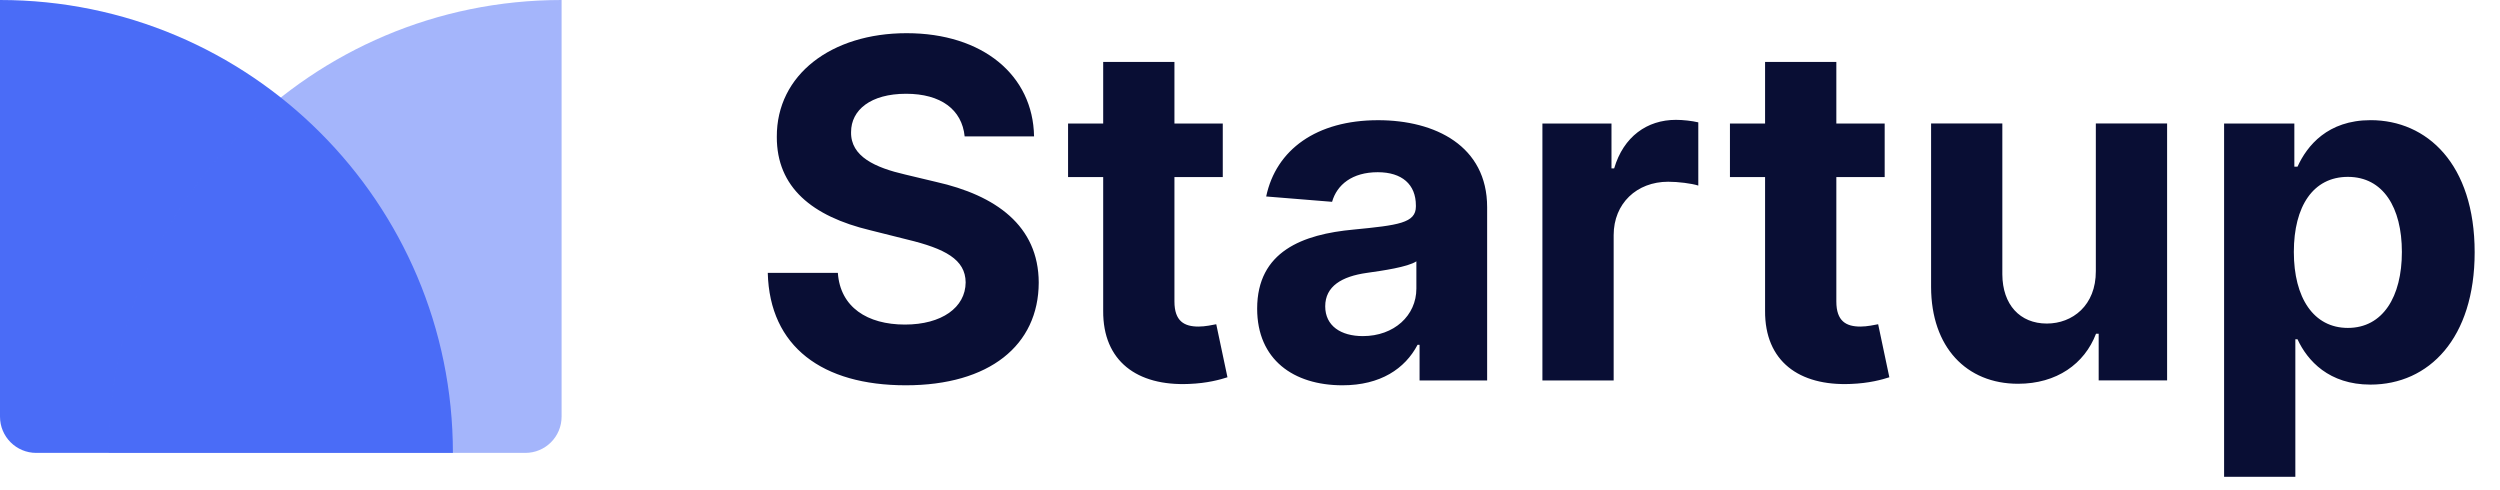
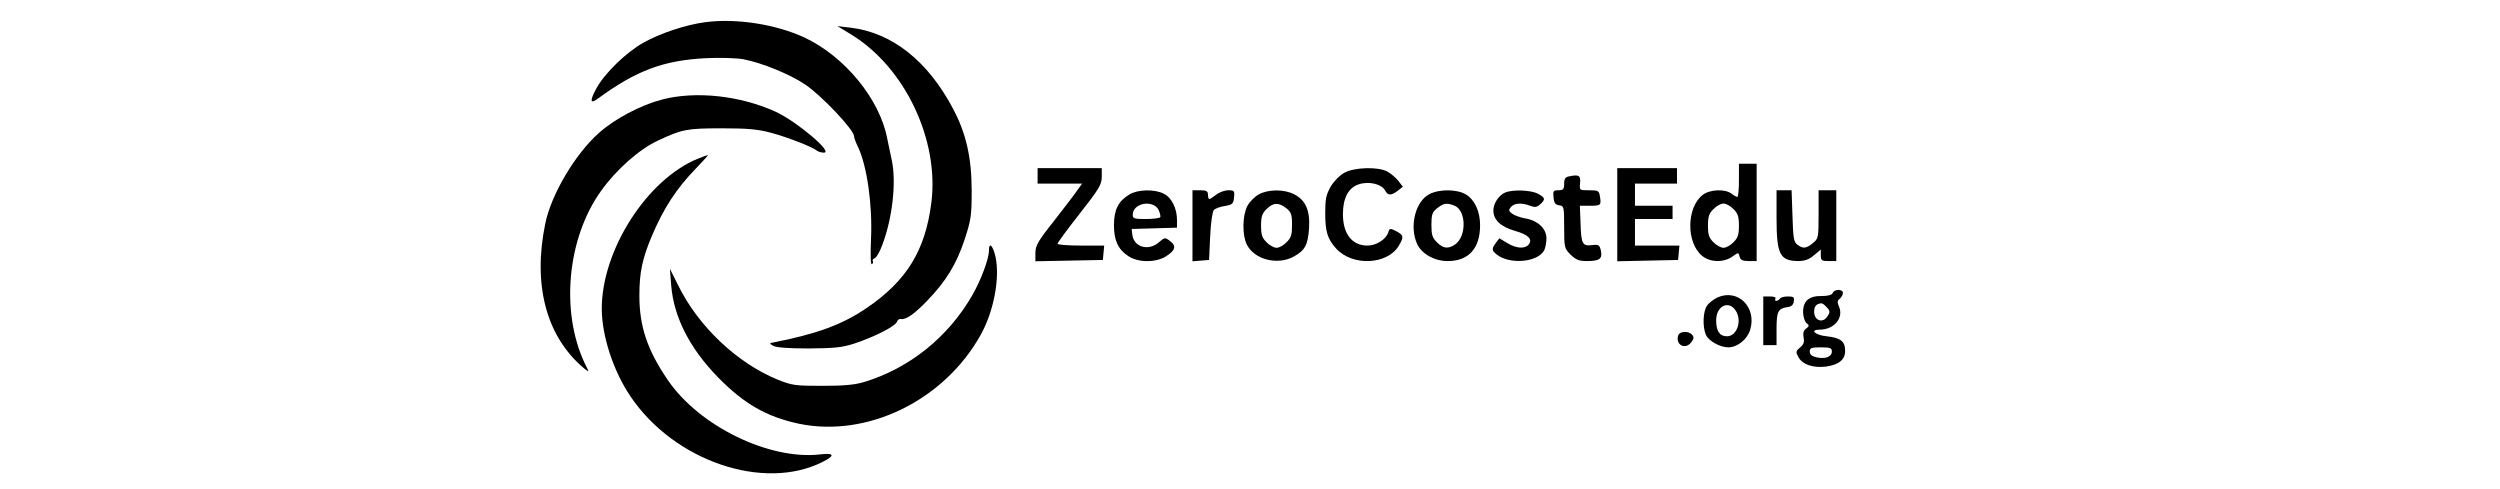
- <svg xmlns="http://www.w3.org/2000/svg" fill="none" height="27" viewBox="0 0 138 27" width="138">
-   <path d="m53.248 7.529h3.832c-.055-3.37-2.825-5.697-7.035-5.697-4.146 0-7.183 2.29-7.165 5.724-.009 2.788 1.957 4.386 5.152 5.152l2.059.517c2.059.498 3.204 1.089 3.213 2.364-.009 1.385-1.32 2.327-3.352 2.327-2.077 0-3.573-.96-3.702-2.853h-3.869c.102 4.09 3.028 6.205 7.617 6.205 4.616 0 7.331-2.207 7.34-5.669-.009-3.148-2.382-4.82-5.669-5.558l-1.699-.406c-1.643-.379-3.019-.988-2.991-2.345 0-1.219 1.08-2.114 3.038-2.114 1.911 0 3.084.868 3.232 2.354zm14.249-.711h-2.668v-3.398h-3.933v3.398h-1.939v2.955h1.939v7.386c-.018 2.779 1.874 4.155 4.727 4.035 1.016-.037 1.736-.24 2.133-.369l-.619-2.927c-.194.037-.609.129-.979.129-.785 0-1.329-.295-1.329-1.385v-6.869h2.668zm6.606 14.45c2.096 0 3.453-.914 4.146-2.234h.111v1.967h3.73v-9.565c0-3.379-2.862-4.801-6.02-4.801-3.398 0-5.632 1.625-6.177 4.21l3.638.295c.268-.942 1.108-1.634 2.521-1.634 1.339 0 2.105.674 2.105 1.837v.055c0 .914-.97 1.034-3.435 1.274-2.807.259-5.327 1.2-5.327 4.367 0 2.807 2.003 4.229 4.709 4.229zm1.126-2.715c-1.21 0-2.077-.563-2.077-1.643 0-1.108.914-1.653 2.299-1.847.859-.12 2.262-.323 2.733-.637v1.505c0 1.486-1.228 2.622-2.955 2.622zm9.912 2.447h3.933v-8.023c0-1.745 1.274-2.945 3.01-2.945.545 0 1.293.092 1.662.212v-3.49c-.351-.083-.84-.138-1.237-.138-1.588 0-2.89.923-3.407 2.678h-.148v-2.474h-3.813zm18.893-14.182h-2.668v-3.398h-3.934v3.398h-1.939v2.955h1.939v7.386c-.018 2.779 1.874 4.155 4.728 4.035 1.015-.037 1.735-.24 2.132-.369l-.618-2.927c-.194.037-.61.129-.979.129-.785 0-1.329-.295-1.329-1.385v-6.869h2.668zm11.656 8.143c.01 1.902-1.292 2.899-2.705 2.899-1.486 0-2.447-1.043-2.456-2.715v-8.328h-3.933v9.03c.009 3.315 1.948 5.337 4.801 5.337 2.133 0 3.666-1.099 4.303-2.761h.147v2.576h3.777v-14.182h-3.934zm7.08 11.357h3.933v-7.59h.12c.545 1.182 1.736 2.502 4.026 2.502 3.231 0 5.752-2.558 5.752-7.303 0-4.875-2.632-7.294-5.743-7.294-2.373 0-3.509 1.413-4.035 2.567h-.175v-2.382h-3.878zm3.85-12.409c0-2.53 1.071-4.146 2.982-4.146 1.948 0 2.982 1.69 2.982 4.146 0 2.474-1.052 4.192-2.982 4.192-1.893 0-2.982-1.662-2.982-4.192z" fill="#090e34" />
-   <g fill="#4a6cf7">
-     <path d="m0 0c13.807 0 25 11.193 25 25h-23c-1.105 0-2-.895-2-2z" />
-     <path d="m6 25c0-13.807 11.193-25 25-25v23c0 1.105-.895 2-2 2z" opacity=".5" />
+ <svg xmlns="http://www.w3.org/2000/svg" version="1.0" width="1130pt" height="221pt" viewBox="0 0 1130 221" preserveAspectRatio="xMidYMid meet">
+   <g transform="translate(0,221) scale(0.1,-0.1)" fill="#000000" stroke="none">
+     <path d="M3190 2110 c-88 -11 -205 -50 -282 -93 -78 -44 -174 -137 -212 -206 -31 -57 -29 -73 6 -47 175 128 297 173 488 183 65 3 139 1 171 -5 83 -16 208 -67 277 -113 75 -50 222 -206 222 -234 0 -6 8 -29 19 -51 40 -85 65 -261 58 -413 -3 -74 -2 -119 4 -115 5 3 7 9 4 14 -3 4 1 10 9 13 8 3 23 30 34 60 46 121 64 284 43 382 -5 22 -14 67 -21 100 -34 178 -193 371 -375 456 -129 59 -304 87 -445 69z" />
+     <path d="M3849 2053 c241 -148 396 -474 361 -757 -27 -217 -111 -355 -294 -479 -109 -74 -220 -115 -416 -154 -24 -4 -24 -5 -5 -16 13 -8 70 -12 160 -12 118 1 151 4 209 23 90 30 182 77 190 97 3 9 11 15 18 13 23 -4 62 23 121 85 83 86 130 163 167 274 29 89 32 109 32 220 0 150 -25 260 -84 371 -114 217 -277 345 -464 367 l-59 7 64 -39z" />
+     <path d="M2992 1760 c-96 -25 -215 -88 -285 -151 -107 -95 -215 -277 -242 -408 -58 -278 4 -513 175 -656 13 -11 21 -15 19 -10 -3 6 -10 21 -17 35 -109 234 -78 563 74 776 68 96 174 190 257 228 110 52 132 56 290 56 117 0 163 -4 225 -21 74 -20 187 -64 206 -81 6 -4 19 -8 30 -8 44 0 -119 138 -216 184 -161 74 -363 96 -516 56z" />
+     <path d="M3155 1493 c-230 -93 -435 -413 -435 -678 0 -122 52 -282 130 -397 197 -292 602 -430 868 -296 58 29 54 42 -12 34 -228 -26 -544 127 -686 334 -94 137 -130 244 -130 384 0 103 13 166 55 266 54 128 111 216 200 308 33 34 58 62 55 61 -3 0 -23 -7 -45 -16z" />
+     <path d="M7860 1395 c0 -41 -3 -75 -7 -75 -5 0 -17 7 -27 15 -29 22 -98 19 -130 -6 -73 -57 -75 -215 -3 -275 36 -30 97 -32 137 -4 28 20 28 20 33 0 4 -15 14 -20 41 -20 l36 0 0 220 0 220 -40 0 -40 0 0 -75z m-25 -130 c20 -19 25 -34 25 -75 0 -41 -5 -56 -25 -75 -13 -14 -33 -25 -45 -25 -11 0 -32 11 -45 25 -20 19 -25 34 -25 75 0 41 5 56 25 75 13 14 34 25 45 25 12 0 32 -11 45 -25z" />
+     <path d="M4690 1415 l0 -35 101 0 100 0 -23 -32 c-12 -18 -60 -80 -105 -138 -71 -89 -83 -111 -83 -143 l0 -38 153 3 152 3 3 33 3 32 -105 0 c-58 0 -106 4 -106 8 0 5 45 66 100 136 88 112 100 132 100 167 l0 39 -145 0 -145 0 0 -35z" />
+     <path d="M6078 1430 c-22 -12 -48 -38 -63 -63 -21 -37 -25 -56 -25 -120 0 -83 10 -117 49 -160 74 -82 233 -74 284 13 23 39 22 47 -12 65 -28 14 -30 14 -36 -5 -10 -32 -54 -60 -94 -60 -70 0 -111 53 -111 142 0 73 25 120 72 135 45 15 103 1 118 -27 13 -25 28 -25 58 -2 l23 18 -21 27 c-12 15 -35 34 -50 42 -42 22 -146 19 -192 -5z" />
+     <path d="M7310 1240 l0 -211 138 3 137 3 3 33 3 32 -100 0 -101 0 0 60 0 60 85 0 85 0 0 30 0 30 -85 0 -85 0 0 50 0 50 95 0 95 0 0 35 0 35 -135 0 -135 0 0 -210z" />
+     <path d="M7093 1413 c-18 -3 -23 -11 -23 -34 0 -24 -4 -29 -26 -29 -23 0 -25 -3 -22 -32 2 -25 8 -34 26 -36 21 -3 22 -7 22 -98 0 -92 1 -97 29 -125 24 -23 38 -29 73 -29 58 0 72 10 64 47 -6 26 -10 29 -40 25 -44 -5 -49 5 -52 100 l-3 78 43 0 c52 0 54 2 48 40 -4 28 -7 30 -49 30 -44 0 -44 0 -41 32 3 35 -5 40 -49 31z" />
+     <path d="M5105 1331 c-50 -30 -69 -68 -70 -136 0 -72 18 -111 64 -142 44 -30 122 -31 169 -3 44 27 51 48 21 70 -23 18 -24 18 -53 -7 -47 -39 -112 -19 -118 37 l-3 25 103 3 102 3 0 35 c0 51 -24 101 -59 118 -41 22 -119 20 -156 -3z m132 -70 c6 -14 10 -29 7 -33 -3 -4 -32 -8 -65 -8 -52 0 -59 2 -59 19 0 54 92 70 117 22z" />
+     <path d="M5390 1189 l0 -160 38 3 37 3 5 107 c3 63 10 112 17 119 7 7 29 15 50 18 34 6 38 10 41 39 3 29 1 32 -26 32 -16 0 -41 -9 -55 -20 -14 -11 -28 -20 -31 -20 -3 0 -6 9 -6 20 0 16 -7 20 -35 20 l-35 0 0 -161z" />
+     <path d="M5691 1332 c-19 -10 -43 -34 -53 -53 -22 -42 -24 -129 -3 -173 33 -69 140 -97 214 -55 50 28 63 52 68 129 5 79 -16 126 -68 152 -44 23 -115 23 -158 0z m123 -63 c22 -18 26 -28 26 -75 0 -45 -4 -59 -25 -79 -13 -14 -33 -25 -45 -25 -11 0 -32 11 -45 25 -20 19 -25 34 -25 75 0 41 5 56 25 75 30 30 54 31 89 4z" />
+     <path d="M6462 1333 c-65 -32 -93 -148 -56 -227 22 -45 78 -76 138 -76 94 0 146 57 146 162 0 62 -24 115 -64 139 -39 24 -119 25 -164 2z m111 -52 c55 -21 57 -139 4 -176 -31 -21 -54 -19 -82 10 -21 20 -25 34 -25 79 0 47 4 57 26 75 30 23 42 25 77 12z" />
+     <path d="M6804 1340 c-29 -12 -54 -49 -54 -81 0 -43 33 -74 99 -93 60 -17 80 -38 60 -62 -17 -20 -57 -17 -97 8 l-35 21 -18 -24 c-13 -18 -15 -27 -7 -37 49 -59 195 -54 228 7 5 11 10 35 10 54 0 44 -40 81 -97 90 -21 4 -47 13 -58 21 -16 12 -17 16 -6 30 15 18 48 21 87 6 21 -8 31 -7 45 6 26 23 24 31 -11 49 -31 16 -112 19 -146 5z" />
+     <path d="M8030 1224 c0 -163 15 -193 97 -194 30 0 50 7 72 26 l31 26 0 -26 c0 -23 4 -26 35 -26 l35 0 0 160 0 160 -40 0 -40 0 0 -109 c0 -106 -1 -110 -26 -130 -31 -25 -44 -26 -70 -7 -16 13 -19 29 -22 130 l-4 116 -34 0 -34 0 0 -126z" />
+     <path d="M4470 1077 c0 -37 -36 -133 -75 -201 -109 -190 -285 -331 -490 -393 -44 -13 -94 -17 -190 -17 -120 0 -135 2 -200 28 -185 76 -360 242 -451 429 l-36 72 6 -77 c12 -142 84 -283 211 -413 117 -120 220 -179 365 -210 310 -65 658 105 823 402 59 106 87 255 67 351 -12 53 -30 71 -30 29z" />
+     <path d="M8284 886 c-4 -9 -20 -14 -50 -14 -57 1 -84 -22 -84 -72 0 -21 7 -43 15 -50 14 -11 13 -14 -1 -25 -12 -8 -15 -21 -12 -40 5 -21 0 -33 -16 -46 -20 -17 -20 -20 -6 -45 18 -32 66 -48 123 -41 58 8 87 31 87 71 0 43 -20 59 -83 66 -53 5 -79 30 -32 30 66 0 110 54 87 105 -8 18 -8 26 4 35 8 7 14 19 14 26 0 18 -39 18 -46 0z m-30 -62 c19 -19 20 -25 3 -48 -21 -28 -57 -13 -57 24 0 25 9 37 32 39 4 1 14 -6 22 -15z m26 -203 c0 -24 -30 -35 -70 -26 -21 5 -30 13 -30 26 0 16 7 19 50 19 43 0 50 -3 50 -19z" />
+     <path d="M7764 866 c-17 -8 -39 -24 -48 -37 -19 -27 -21 -97 -5 -133 13 -28 64 -56 101 -56 41 0 86 36 99 80 30 101 -55 186 -147 146z m80 -58 c32 -45 8 -118 -38 -118 -33 0 -49 23 -49 72 0 64 55 92 87 46z" />
+     <path d="M7970 760 l0 -110 30 0 30 0 0 74 c0 78 7 92 50 98 17 2 26 10 28 26 3 19 -1 22 -27 22 -16 0 -33 -4 -36 -10 -3 -5 -11 -10 -16 -10 -6 0 -7 5 -4 10 4 6 -7 10 -24 10 l-31 0 0 -110z" />
+     <path d="M7586 695 c-15 -41 29 -68 57 -34 13 16 15 25 6 35 -15 19 -55 18 -63 -1z" />
  </g>
</svg>
